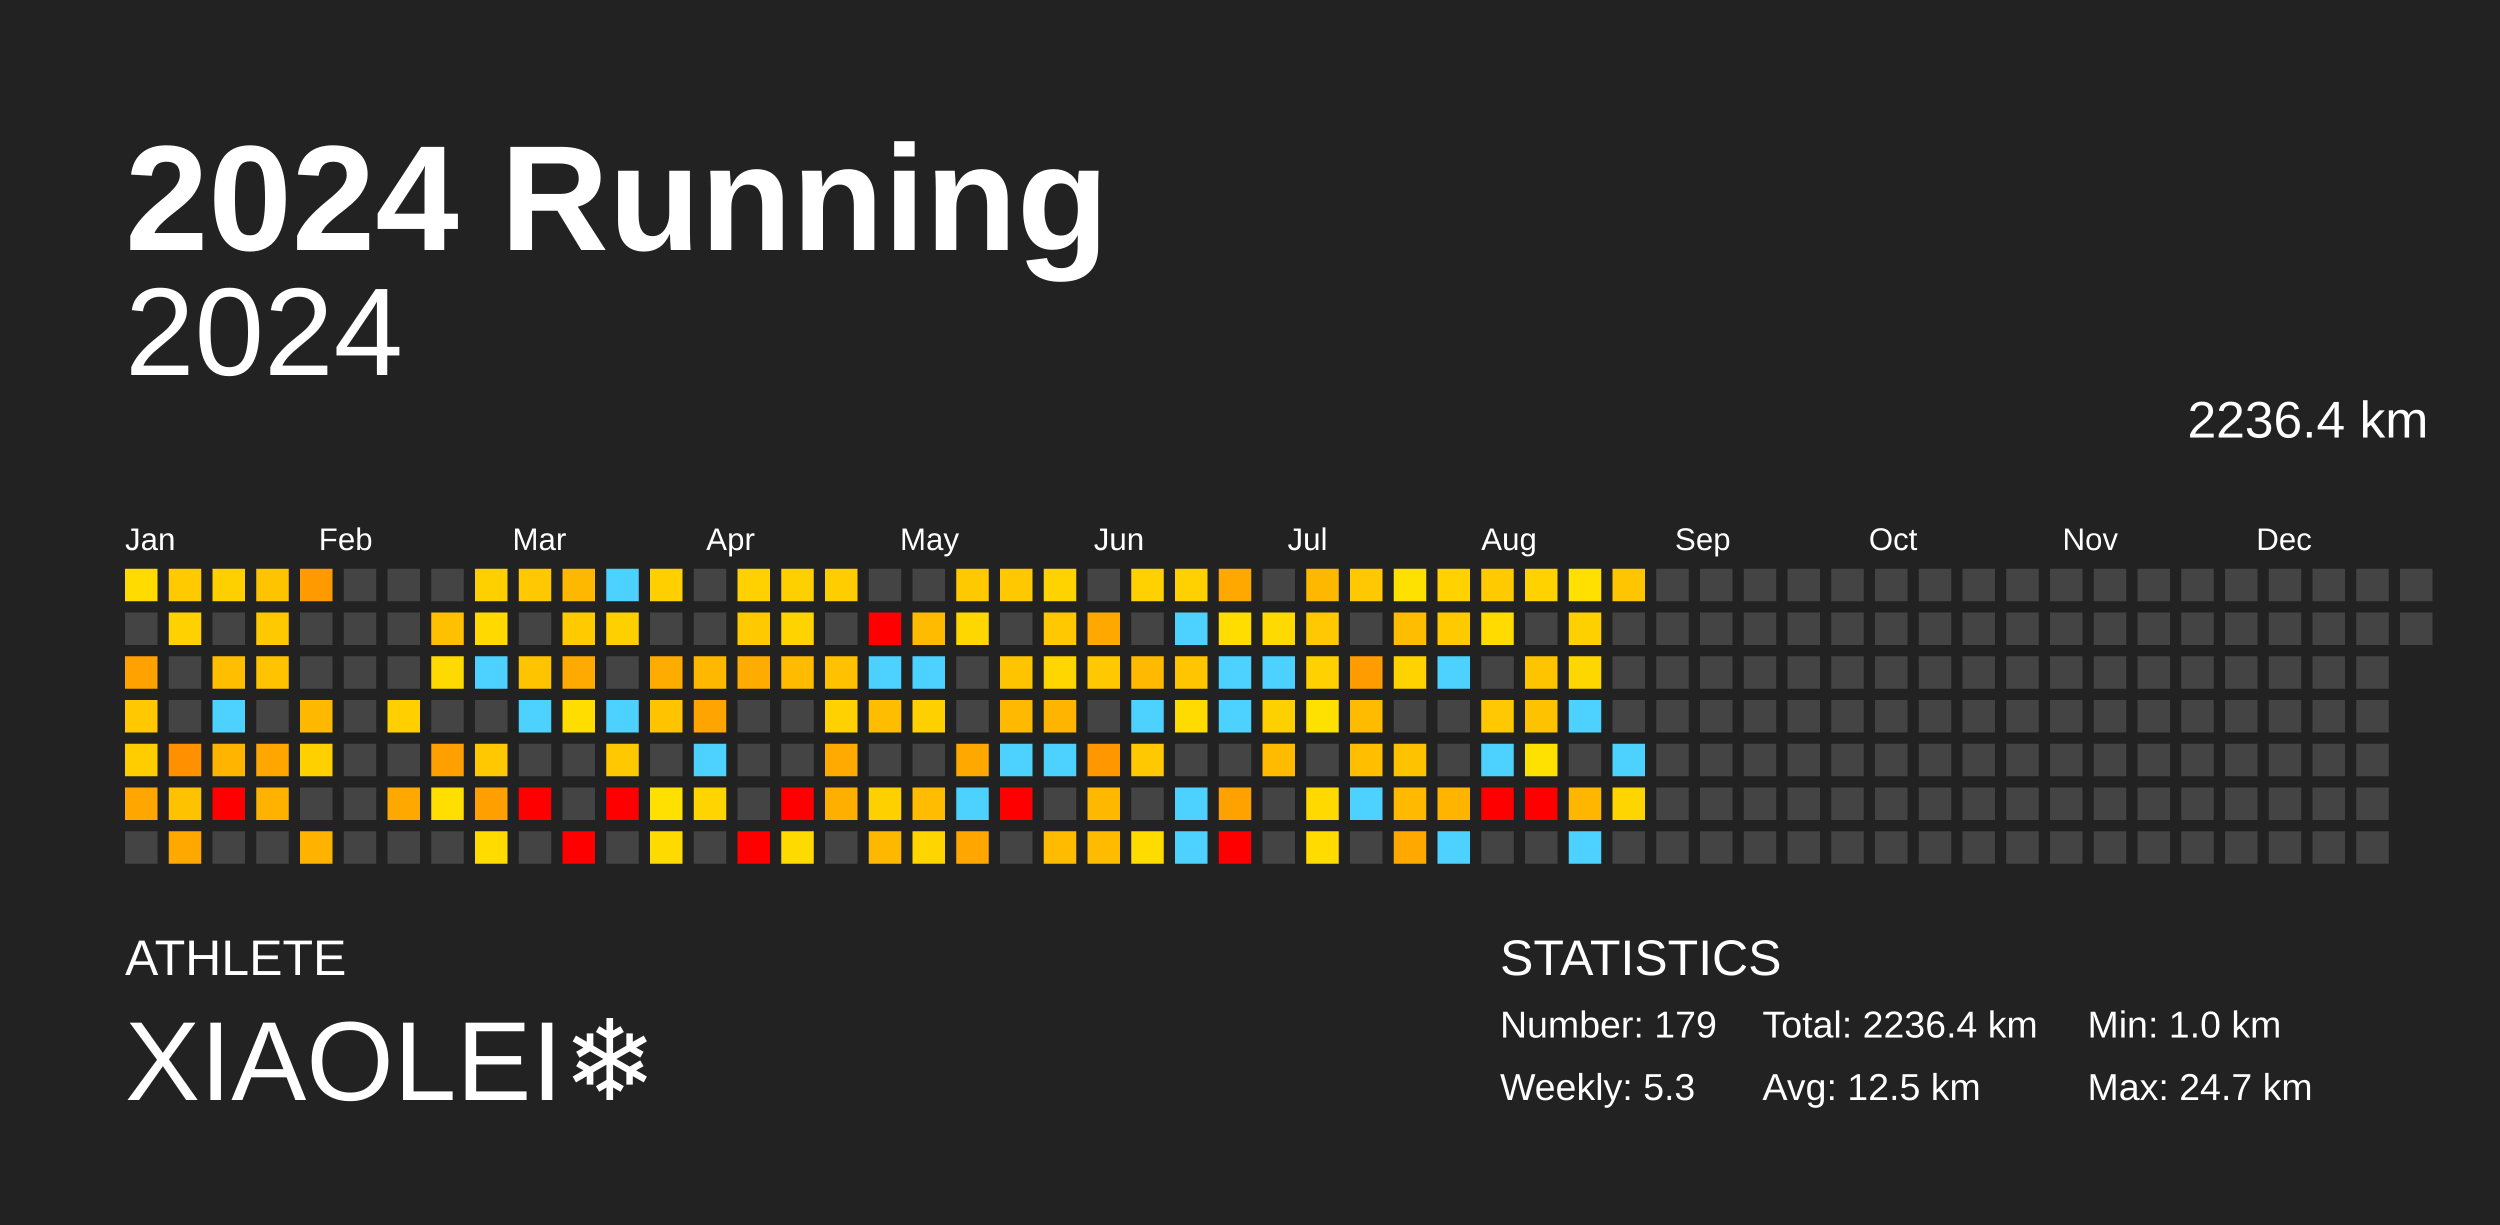
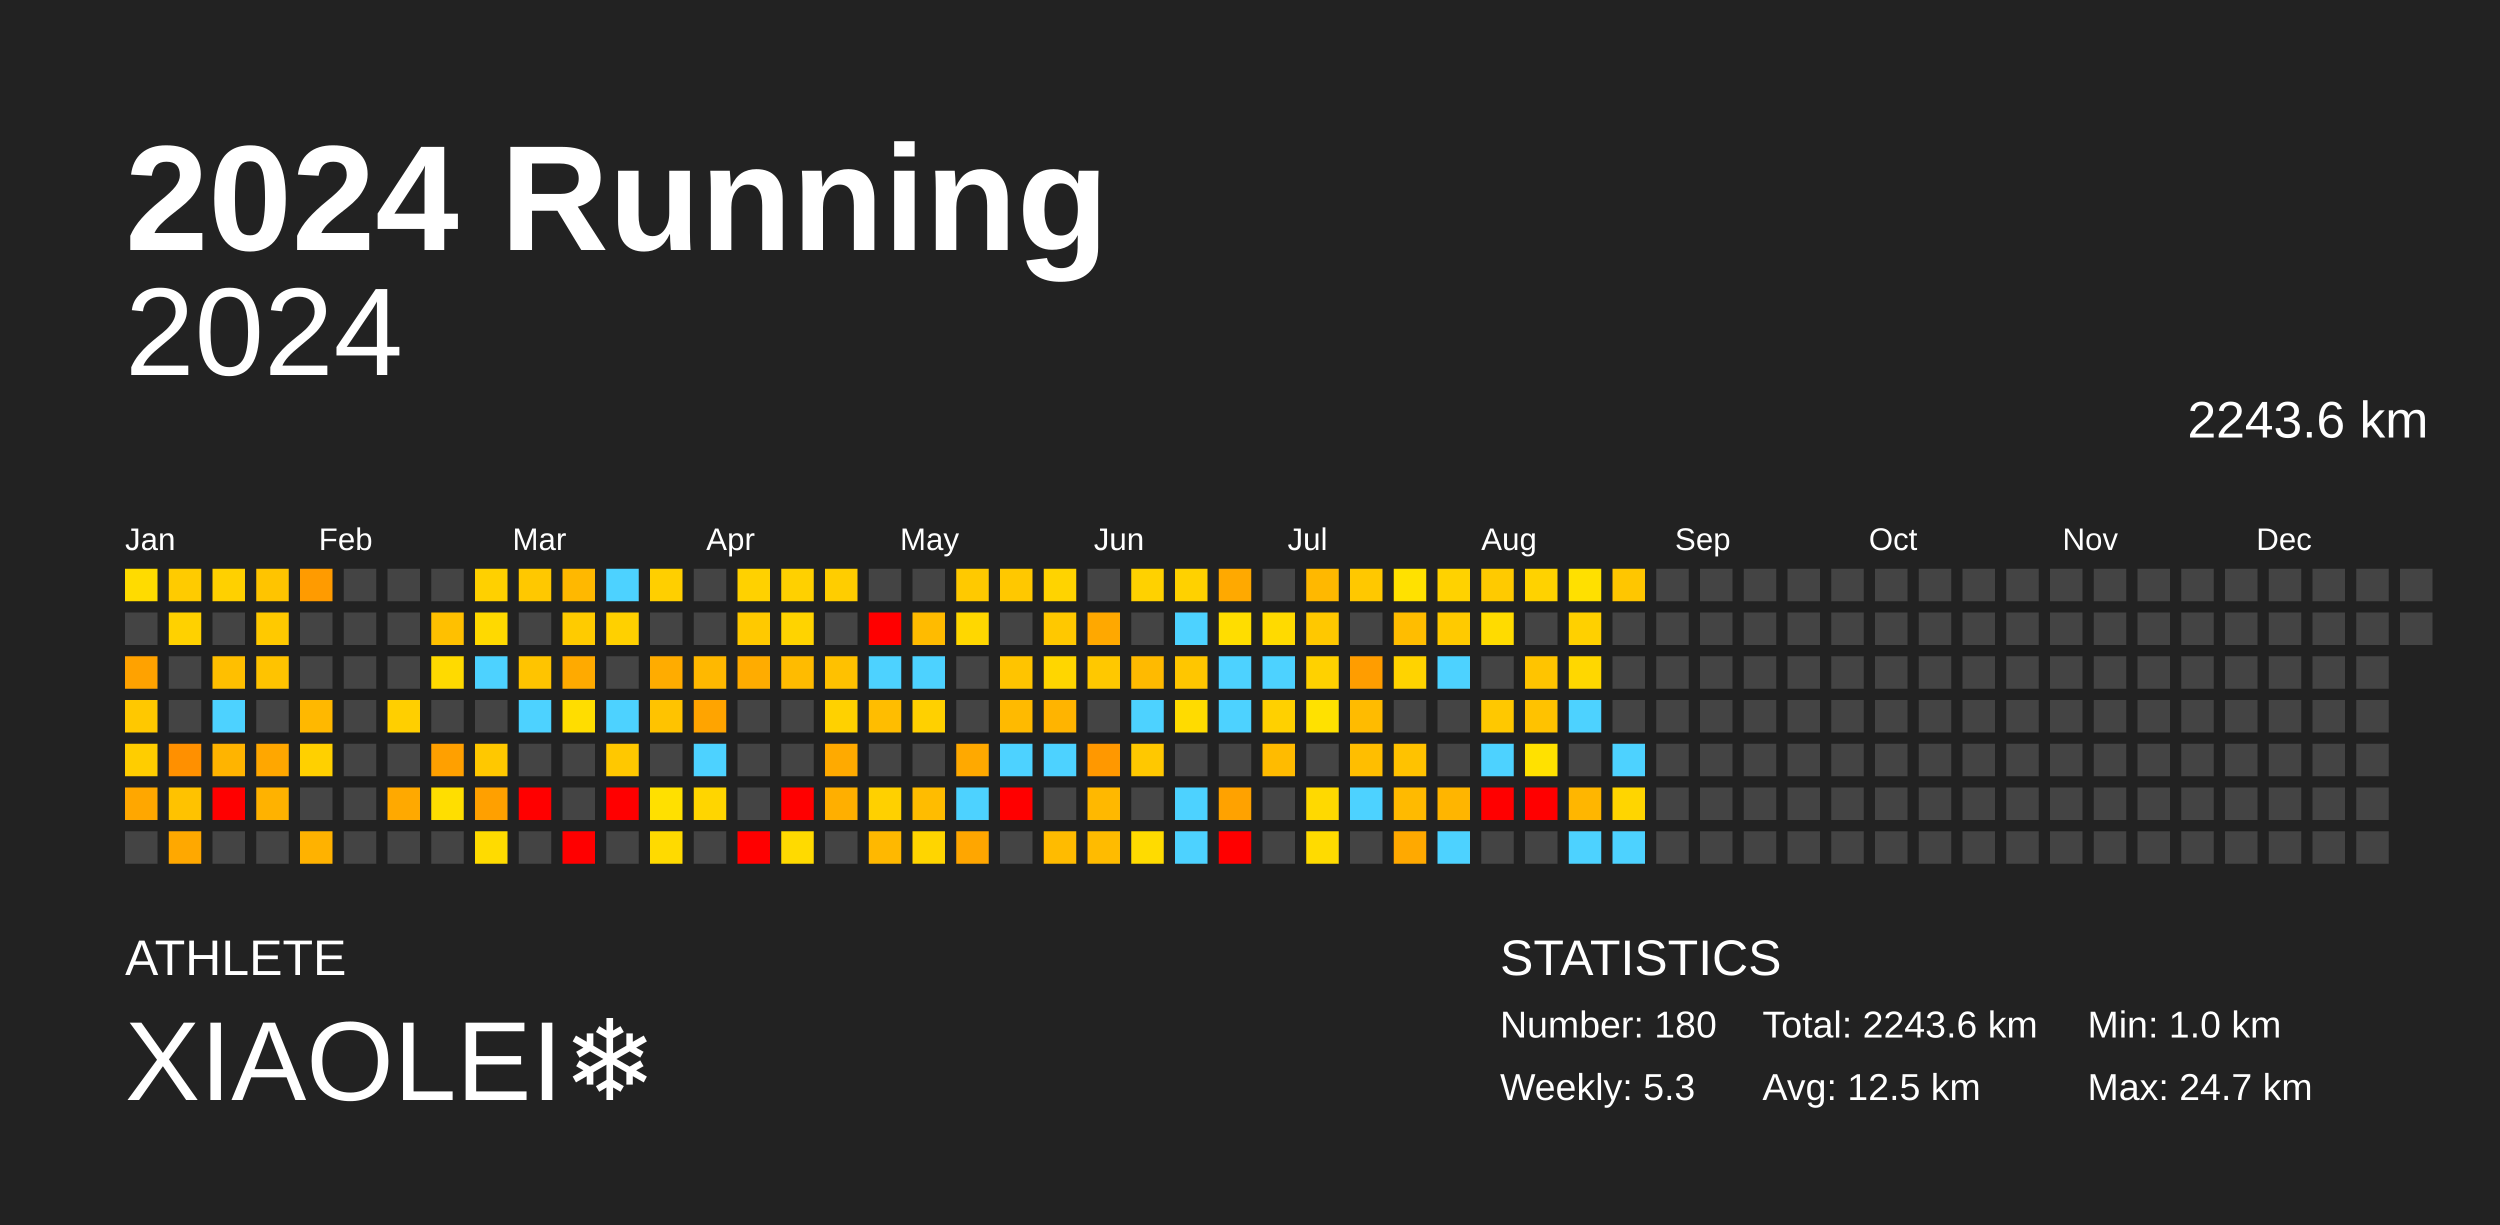
<svg xmlns="http://www.w3.org/2000/svg" baseProfile="full" height="98mm" version="1.1" viewBox="0,0,200,98" width="200mm">
  <defs />
  <rect fill="#222222" height="98" width="200" x="0" y="0" />
  <text fill="#FFFFFF" style="font-size:12px; font-family:Arial; font-weight:bold;" x="10" y="20">2024 Running</text>
  <text fill="#FFFFFF" style="font-size:4px; font-family:Arial" x="10" y="78">ATHLETE</text>
  <text fill="#FFFFFF" style="font-size:9px; font-family:Arial" x="10" y="88">XIAOLEI❄️</text>
  <text fill="#FFFFFF" style="font-size:4px; font-family:Arial" x="120" y="78">STATISTICS</text>
-   <text fill="#FFFFFF" style="font-size:3px; font-family:Arial" x="120" y="83">Number: 179</text>
+   <text fill="#FFFFFF" style="font-size:3px; font-family:Arial" x="120" y="83">Number: 180</text>
  <text fill="#FFFFFF" style="font-size:3px; font-family:Arial" x="120" y="88">Weekly: 5.3</text>
-   <text fill="#FFFFFF" style="font-size:3px; font-family:Arial" x="141" y="83">Total: 2236.4 km</text>
+   <text fill="#FFFFFF" style="font-size:3px; font-family:Arial" x="141" y="83">Total: 2243.6 km</text>
  <text fill="#FFFFFF" style="font-size:3px; font-family:Arial" x="141" y="88">Avg: 12.5 km</text>
  <text fill="#FFFFFF" style="font-size:3px; font-family:Arial" x="167" y="83">Min: 1.0 km</text>
  <text fill="#FFFFFF" style="font-size:3px; font-family:Arial" x="167" y="88">Max: 24.7 km</text>
  <text alignment-baseline="hanging" fill="#FFFFFF" style="font-size:10.0px; font-family:Arial;" x="10" y="30">2024</text>
-   <text alignment-baseline="hanging" fill="#FFFFFF" style="font-size:4.125px; font-family:Arial;" x="175" y="35">2236.4 km</text>
+   <text alignment-baseline="hanging" fill="#FFFFFF" style="font-size:4.125px; font-family:Arial;" x="175" y="35">2243.6 km</text>
  <text fill="#FFFFFF" style="font-size:2.5px; font-family:Arial" x="10.0" y="44">Jan</text>
  <text fill="#FFFFFF" style="font-size:2.5px; font-family:Arial" x="25.5" y="44">Feb</text>
  <text fill="#FFFFFF" style="font-size:2.5px; font-family:Arial" x="41.0" y="44">Mar</text>
  <text fill="#FFFFFF" style="font-size:2.5px; font-family:Arial" x="56.5" y="44">Apr</text>
  <text fill="#FFFFFF" style="font-size:2.5px; font-family:Arial" x="72.0" y="44">May</text>
  <text fill="#FFFFFF" style="font-size:2.5px; font-family:Arial" x="87.5" y="44">Jun</text>
  <text fill="#FFFFFF" style="font-size:2.5px; font-family:Arial" x="103.0" y="44">Jul</text>
  <text fill="#FFFFFF" style="font-size:2.5px; font-family:Arial" x="118.5" y="44">Aug</text>
  <text fill="#FFFFFF" style="font-size:2.5px; font-family:Arial" x="134.0" y="44">Sep</text>
  <text fill="#FFFFFF" style="font-size:2.5px; font-family:Arial" x="149.5" y="44">Oct</text>
  <text fill="#FFFFFF" style="font-size:2.5px; font-family:Arial" x="165.0" y="44">Nov</text>
  <text fill="#FFFFFF" style="font-size:2.5px; font-family:Arial" x="180.5" y="44">Dec</text>
  <rect fill="#ffdb00" height="2.6" width="2.6" x="10.0" y="45.5" />
  <rect fill="#444444" height="2.6" width="2.6" x="10.0" y="49.0" />
  <rect fill="#ffa200" height="2.6" width="2.6" x="10.0" y="52.5" />
  <rect fill="#ffc800" height="2.6" width="2.6" x="10.0" y="56.0" />
  <rect fill="#ffcd00" height="2.6" width="2.6" x="10.0" y="59.5" />
  <rect fill="#ffa700" height="2.6" width="2.6" x="10.0" y="63.0" />
  <rect fill="#444444" height="2.6" width="2.6" x="10.0" y="66.5" />
  <rect fill="#ffcb00" height="2.6" width="2.6" x="13.5" y="45.5" />
  <rect fill="#ffd100" height="2.6" width="2.6" x="13.5" y="49.0" />
  <rect fill="#444444" height="2.6" width="2.6" x="13.5" y="52.5" />
  <rect fill="#444444" height="2.6" width="2.6" x="13.5" y="56.0" />
  <rect fill="#ff9000" height="2.6" width="2.6" x="13.5" y="59.5" />
  <rect fill="#ffc200" height="2.6" width="2.6" x="13.5" y="63.0" />
  <rect fill="#ffa800" height="2.6" width="2.6" x="13.5" y="66.5" />
  <rect fill="#ffd000" height="2.6" width="2.6" x="17.0" y="45.5" />
  <rect fill="#444444" height="2.6" width="2.6" x="17.0" y="49.0" />
  <rect fill="#ffbf00" height="2.6" width="2.6" x="17.0" y="52.5" />
  <rect fill="#4dd2ff" height="2.6" width="2.6" x="17.0" y="56.0" />
  <rect fill="#ffb400" height="2.6" width="2.6" x="17.0" y="59.5" />
  <rect fill="red" height="2.6" width="2.6" x="17.0" y="63.0" />
  <rect fill="#444444" height="2.6" width="2.6" x="17.0" y="66.5" />
  <rect fill="#ffc400" height="2.6" width="2.6" x="20.5" y="45.5" />
  <rect fill="#ffc900" height="2.6" width="2.6" x="20.5" y="49.0" />
  <rect fill="#ffc300" height="2.6" width="2.6" x="20.5" y="52.5" />
  <rect fill="#444444" height="2.6" width="2.6" x="20.5" y="56.0" />
  <rect fill="#ffa700" height="2.6" width="2.6" x="20.5" y="59.5" />
  <rect fill="#ffb200" height="2.6" width="2.6" x="20.5" y="63.0" />
  <rect fill="#444444" height="2.6" width="2.6" x="20.5" y="66.5" />
  <rect fill="#ff9b00" height="2.6" width="2.6" x="24.0" y="45.5" />
  <rect fill="#444444" height="2.6" width="2.6" x="24.0" y="49.0" />
  <rect fill="#444444" height="2.6" width="2.6" x="24.0" y="52.5" />
  <rect fill="#ffb800" height="2.6" width="2.6" x="24.0" y="56.0" />
  <rect fill="#ffd000" height="2.6" width="2.6" x="24.0" y="59.5" />
  <rect fill="#444444" height="2.6" width="2.6" x="24.0" y="63.0" />
  <rect fill="#ffb200" height="2.6" width="2.6" x="24.0" y="66.5" />
  <rect fill="#444444" height="2.6" width="2.6" x="27.5" y="45.5" />
  <rect fill="#444444" height="2.6" width="2.6" x="27.5" y="49.0" />
  <rect fill="#444444" height="2.6" width="2.6" x="27.5" y="52.5" />
  <rect fill="#444444" height="2.6" width="2.6" x="27.5" y="56.0" />
  <rect fill="#444444" height="2.6" width="2.6" x="27.5" y="59.5" />
  <rect fill="#444444" height="2.6" width="2.6" x="27.5" y="63.0" />
  <rect fill="#444444" height="2.6" width="2.6" x="27.5" y="66.5" />
  <rect fill="#444444" height="2.6" width="2.6" x="31.0" y="45.5" />
  <rect fill="#444444" height="2.6" width="2.6" x="31.0" y="49.0" />
  <rect fill="#444444" height="2.6" width="2.6" x="31.0" y="52.5" />
  <rect fill="#ffcf00" height="2.6" width="2.6" x="31.0" y="56.0" />
  <rect fill="#444444" height="2.6" width="2.6" x="31.0" y="59.5" />
  <rect fill="#ffa900" height="2.6" width="2.6" x="31.0" y="63.0" />
  <rect fill="#444444" height="2.6" width="2.6" x="31.0" y="66.5" />
  <rect fill="#444444" height="2.6" width="2.6" x="34.5" y="45.5" />
  <rect fill="#ffc000" height="2.6" width="2.6" x="34.5" y="49.0" />
  <rect fill="#ffda00" height="2.6" width="2.6" x="34.5" y="52.5" />
  <rect fill="#444444" height="2.6" width="2.6" x="34.5" y="56.0" />
  <rect fill="#ffa000" height="2.6" width="2.6" x="34.5" y="59.5" />
  <rect fill="#ffde00" height="2.6" width="2.6" x="34.5" y="63.0" />
  <rect fill="#444444" height="2.6" width="2.6" x="34.5" y="66.5" />
  <rect fill="#ffd000" height="2.6" width="2.6" x="38.0" y="45.5" />
  <rect fill="#ffd900" height="2.6" width="2.6" x="38.0" y="49.0" />
  <rect fill="#4dd2ff" height="2.6" width="2.6" x="38.0" y="52.5" />
  <rect fill="#444444" height="2.6" width="2.6" x="38.0" y="56.0" />
  <rect fill="#ffc800" height="2.6" width="2.6" x="38.0" y="59.5" />
  <rect fill="#ffa000" height="2.6" width="2.6" x="38.0" y="63.0" />
  <rect fill="#ffdb00" height="2.6" width="2.6" x="38.0" y="66.5" />
  <rect fill="#ffc800" height="2.6" width="2.6" x="41.5" y="45.5" />
  <rect fill="#444444" height="2.6" width="2.6" x="41.5" y="49.0" />
  <rect fill="#ffc400" height="2.6" width="2.6" x="41.5" y="52.5" />
  <rect fill="#4dd2ff" height="2.6" width="2.6" x="41.5" y="56.0" />
  <rect fill="#444444" height="2.6" width="2.6" x="41.5" y="59.5" />
  <rect fill="red" height="2.6" width="2.6" x="41.5" y="63.0" />
  <rect fill="#444444" height="2.6" width="2.6" x="41.5" y="66.5" />
  <rect fill="#ffb800" height="2.6" width="2.6" x="45.0" y="45.5" />
  <rect fill="#ffcb00" height="2.6" width="2.6" x="45.0" y="49.0" />
  <rect fill="#ffaa00" height="2.6" width="2.6" x="45.0" y="52.5" />
  <rect fill="#ffdd00" height="2.6" width="2.6" x="45.0" y="56.0" />
  <rect fill="#444444" height="2.6" width="2.6" x="45.0" y="59.5" />
  <rect fill="#444444" height="2.6" width="2.6" x="45.0" y="63.0" />
  <rect fill="red" height="2.6" width="2.6" x="45.0" y="66.5" />
  <rect fill="#4dd2ff" height="2.6" width="2.6" x="48.5" y="45.5" />
  <rect fill="#ffd000" height="2.6" width="2.6" x="48.5" y="49.0" />
  <rect fill="#444444" height="2.6" width="2.6" x="48.5" y="52.5" />
  <rect fill="#4dd2ff" height="2.6" width="2.6" x="48.5" y="56.0" />
  <rect fill="#ffc800" height="2.6" width="2.6" x="48.5" y="59.5" />
  <rect fill="red" height="2.6" width="2.6" x="48.5" y="63.0" />
  <rect fill="#444444" height="2.6" width="2.6" x="48.5" y="66.5" />
  <rect fill="#ffcf00" height="2.6" width="2.6" x="52.0" y="45.5" />
  <rect fill="#444444" height="2.6" width="2.6" x="52.0" y="49.0" />
  <rect fill="#ffac00" height="2.6" width="2.6" x="52.0" y="52.5" />
  <rect fill="#ffc300" height="2.6" width="2.6" x="52.0" y="56.0" />
  <rect fill="#444444" height="2.6" width="2.6" x="52.0" y="59.5" />
  <rect fill="#ffe000" height="2.6" width="2.6" x="52.0" y="63.0" />
  <rect fill="#ffda00" height="2.6" width="2.6" x="52.0" y="66.5" />
  <rect fill="#444444" height="2.6" width="2.6" x="55.5" y="45.5" />
  <rect fill="#444444" height="2.6" width="2.6" x="55.5" y="49.0" />
  <rect fill="#ffb800" height="2.6" width="2.6" x="55.5" y="52.5" />
  <rect fill="#ffa400" height="2.6" width="2.6" x="55.5" y="56.0" />
  <rect fill="#4dd2ff" height="2.6" width="2.6" x="55.5" y="59.5" />
  <rect fill="#ffd500" height="2.6" width="2.6" x="55.5" y="63.0" />
  <rect fill="#444444" height="2.6" width="2.6" x="55.5" y="66.5" />
  <rect fill="#ffd100" height="2.6" width="2.6" x="59.0" y="45.5" />
  <rect fill="#ffc900" height="2.6" width="2.6" x="59.0" y="49.0" />
  <rect fill="#ffac00" height="2.6" width="2.6" x="59.0" y="52.5" />
  <rect fill="#444444" height="2.6" width="2.6" x="59.0" y="56.0" />
  <rect fill="#444444" height="2.6" width="2.6" x="59.0" y="59.5" />
  <rect fill="#444444" height="2.6" width="2.6" x="59.0" y="63.0" />
  <rect fill="red" height="2.6" width="2.6" x="59.0" y="66.5" />
  <rect fill="#ffd000" height="2.6" width="2.6" x="62.5" y="45.5" />
  <rect fill="#ffd300" height="2.6" width="2.6" x="62.5" y="49.0" />
  <rect fill="#ffbb00" height="2.6" width="2.6" x="62.5" y="52.5" />
  <rect fill="#444444" height="2.6" width="2.6" x="62.5" y="56.0" />
  <rect fill="#444444" height="2.6" width="2.6" x="62.5" y="59.5" />
  <rect fill="red" height="2.6" width="2.6" x="62.5" y="63.0" />
  <rect fill="#ffda00" height="2.6" width="2.6" x="62.5" y="66.5" />
  <rect fill="#ffcd00" height="2.6" width="2.6" x="66.0" y="45.5" />
  <rect fill="#444444" height="2.6" width="2.6" x="66.0" y="49.0" />
  <rect fill="#ffc100" height="2.6" width="2.6" x="66.0" y="52.5" />
  <rect fill="#ffd100" height="2.6" width="2.6" x="66.0" y="56.0" />
  <rect fill="#ffaa00" height="2.6" width="2.6" x="66.0" y="59.5" />
  <rect fill="#ffaf00" height="2.6" width="2.6" x="66.0" y="63.0" />
  <rect fill="#444444" height="2.6" width="2.6" x="66.0" y="66.5" />
  <rect fill="#444444" height="2.6" width="2.6" x="69.5" y="45.5" />
  <rect fill="red" height="2.6" width="2.6" x="69.5" y="49.0" />
  <rect fill="#4dd2ff" height="2.6" width="2.6" x="69.5" y="52.5" />
  <rect fill="#ffbd00" height="2.6" width="2.6" x="69.5" y="56.0" />
  <rect fill="#444444" height="2.6" width="2.6" x="69.5" y="59.5" />
  <rect fill="#ffd000" height="2.6" width="2.6" x="69.5" y="63.0" />
  <rect fill="#ffb800" height="2.6" width="2.6" x="69.5" y="66.5" />
  <rect fill="#444444" height="2.6" width="2.6" x="73.0" y="45.5" />
  <rect fill="#ffbb00" height="2.6" width="2.6" x="73.0" y="49.0" />
  <rect fill="#4dd2ff" height="2.6" width="2.6" x="73.0" y="52.5" />
  <rect fill="#ffd000" height="2.6" width="2.6" x="73.0" y="56.0" />
  <rect fill="#444444" height="2.6" width="2.6" x="73.0" y="59.5" />
  <rect fill="#ffbc00" height="2.6" width="2.6" x="73.0" y="63.0" />
  <rect fill="#ffd500" height="2.6" width="2.6" x="73.0" y="66.5" />
  <rect fill="#ffc900" height="2.6" width="2.6" x="76.5" y="45.5" />
  <rect fill="#ffd700" height="2.6" width="2.6" x="76.5" y="49.0" />
  <rect fill="#444444" height="2.6" width="2.6" x="76.5" y="52.5" />
  <rect fill="#444444" height="2.6" width="2.6" x="76.5" y="56.0" />
  <rect fill="#ffa900" height="2.6" width="2.6" x="76.5" y="59.5" />
  <rect fill="#4dd2ff" height="2.6" width="2.6" x="76.5" y="63.0" />
  <rect fill="#ffa600" height="2.6" width="2.6" x="76.5" y="66.5" />
  <rect fill="#ffc800" height="2.6" width="2.6" x="80.0" y="45.5" />
  <rect fill="#444444" height="2.6" width="2.6" x="80.0" y="49.0" />
  <rect fill="#ffc400" height="2.6" width="2.6" x="80.0" y="52.5" />
  <rect fill="#ffba00" height="2.6" width="2.6" x="80.0" y="56.0" />
  <rect fill="#4dd2ff" height="2.6" width="2.6" x="80.0" y="59.5" />
  <rect fill="red" height="2.6" width="2.6" x="80.0" y="63.0" />
  <rect fill="#444444" height="2.6" width="2.6" x="80.0" y="66.5" />
  <rect fill="#ffd300" height="2.6" width="2.6" x="83.5" y="45.5" />
  <rect fill="#ffc800" height="2.6" width="2.6" x="83.5" y="49.0" />
  <rect fill="#ffd600" height="2.6" width="2.6" x="83.5" y="52.5" />
  <rect fill="#ffb400" height="2.6" width="2.6" x="83.5" y="56.0" />
  <rect fill="#4dd2ff" height="2.6" width="2.6" x="83.5" y="59.5" />
  <rect fill="#444444" height="2.6" width="2.6" x="83.5" y="63.0" />
  <rect fill="#ffbb00" height="2.6" width="2.6" x="83.5" y="66.5" />
  <rect fill="#444444" height="2.6" width="2.6" x="87.0" y="45.5" />
  <rect fill="#ffa800" height="2.6" width="2.6" x="87.0" y="49.0" />
  <rect fill="#ffc800" height="2.6" width="2.6" x="87.0" y="52.5" />
  <rect fill="#444444" height="2.6" width="2.6" x="87.0" y="56.0" />
  <rect fill="#ff9800" height="2.6" width="2.6" x="87.0" y="59.5" />
  <rect fill="#ffb800" height="2.6" width="2.6" x="87.0" y="63.0" />
  <rect fill="#ffbb00" height="2.6" width="2.6" x="87.0" y="66.5" />
  <rect fill="#ffd100" height="2.6" width="2.6" x="90.5" y="45.5" />
  <rect fill="#444444" height="2.6" width="2.6" x="90.5" y="49.0" />
  <rect fill="#ffba00" height="2.6" width="2.6" x="90.5" y="52.5" />
  <rect fill="#4dd2ff" height="2.6" width="2.6" x="90.5" y="56.0" />
  <rect fill="#ffc800" height="2.6" width="2.6" x="90.5" y="59.5" />
  <rect fill="#444444" height="2.6" width="2.6" x="90.5" y="63.0" />
  <rect fill="#ffdb00" height="2.6" width="2.6" x="90.5" y="66.5" />
  <rect fill="#ffd100" height="2.6" width="2.6" x="94.0" y="45.5" />
  <rect fill="#4dd2ff" height="2.6" width="2.6" x="94.0" y="49.0" />
  <rect fill="#ffc600" height="2.6" width="2.6" x="94.0" y="52.5" />
  <rect fill="#ffdb00" height="2.6" width="2.6" x="94.0" y="56.0" />
  <rect fill="#444444" height="2.6" width="2.6" x="94.0" y="59.5" />
  <rect fill="#4dd2ff" height="2.6" width="2.6" x="94.0" y="63.0" />
  <rect fill="#4dd2ff" height="2.6" width="2.6" x="94.0" y="66.5" />
  <rect fill="#ffa900" height="2.6" width="2.6" x="97.5" y="45.5" />
  <rect fill="#ffdd00" height="2.6" width="2.6" x="97.5" y="49.0" />
  <rect fill="#4dd2ff" height="2.6" width="2.6" x="97.5" y="52.5" />
  <rect fill="#4dd2ff" height="2.6" width="2.6" x="97.5" y="56.0" />
  <rect fill="#444444" height="2.6" width="2.6" x="97.5" y="59.5" />
  <rect fill="#ffa200" height="2.6" width="2.6" x="97.5" y="63.0" />
  <rect fill="red" height="2.6" width="2.6" x="97.5" y="66.5" />
  <rect fill="#444444" height="2.6" width="2.6" x="101.0" y="45.5" />
  <rect fill="#ffda00" height="2.6" width="2.6" x="101.0" y="49.0" />
  <rect fill="#4dd2ff" height="2.6" width="2.6" x="101.0" y="52.5" />
  <rect fill="#ffd000" height="2.6" width="2.6" x="101.0" y="56.0" />
  <rect fill="#ffbb00" height="2.6" width="2.6" x="101.0" y="59.5" />
  <rect fill="#444444" height="2.6" width="2.6" x="101.0" y="63.0" />
  <rect fill="#444444" height="2.6" width="2.6" x="101.0" y="66.5" />
  <rect fill="#ffb800" height="2.6" width="2.6" x="104.5" y="45.5" />
  <rect fill="#ffc800" height="2.6" width="2.6" x="104.5" y="49.0" />
  <rect fill="#ffd100" height="2.6" width="2.6" x="104.5" y="52.5" />
  <rect fill="#ffe100" height="2.6" width="2.6" x="104.5" y="56.0" />
  <rect fill="#444444" height="2.6" width="2.6" x="104.5" y="59.5" />
  <rect fill="#ffd900" height="2.6" width="2.6" x="104.5" y="63.0" />
  <rect fill="#ffdb00" height="2.6" width="2.6" x="104.5" y="66.5" />
  <rect fill="#ffc800" height="2.6" width="2.6" x="108.0" y="45.5" />
  <rect fill="#444444" height="2.6" width="2.6" x="108.0" y="49.0" />
  <rect fill="#ff9d00" height="2.6" width="2.6" x="108.0" y="52.5" />
  <rect fill="#ffbb00" height="2.6" width="2.6" x="108.0" y="56.0" />
  <rect fill="#ffbe00" height="2.6" width="2.6" x="108.0" y="59.5" />
  <rect fill="#4dd2ff" height="2.6" width="2.6" x="108.0" y="63.0" />
  <rect fill="#444444" height="2.6" width="2.6" x="108.0" y="66.5" />
  <rect fill="#ffe100" height="2.6" width="2.6" x="111.5" y="45.5" />
  <rect fill="#ffbd00" height="2.6" width="2.6" x="111.5" y="49.0" />
  <rect fill="#ffd300" height="2.6" width="2.6" x="111.5" y="52.5" />
  <rect fill="#444444" height="2.6" width="2.6" x="111.5" y="56.0" />
  <rect fill="#ffc200" height="2.6" width="2.6" x="111.5" y="59.5" />
  <rect fill="#ffba00" height="2.6" width="2.6" x="111.5" y="63.0" />
  <rect fill="#ffa900" height="2.6" width="2.6" x="111.5" y="66.5" />
  <rect fill="#ffd200" height="2.6" width="2.6" x="115.0" y="45.5" />
  <rect fill="#ffca00" height="2.6" width="2.6" x="115.0" y="49.0" />
  <rect fill="#4dd2ff" height="2.6" width="2.6" x="115.0" y="52.5" />
  <rect fill="#444444" height="2.6" width="2.6" x="115.0" y="56.0" />
  <rect fill="#444444" height="2.6" width="2.6" x="115.0" y="59.5" />
  <rect fill="#ffb500" height="2.6" width="2.6" x="115.0" y="63.0" />
  <rect fill="#4dd2ff" height="2.6" width="2.6" x="115.0" y="66.5" />
  <rect fill="#ffca00" height="2.6" width="2.6" x="118.5" y="45.5" />
  <rect fill="#ffdb00" height="2.6" width="2.6" x="118.5" y="49.0" />
  <rect fill="#444444" height="2.6" width="2.6" x="118.5" y="52.5" />
  <rect fill="#ffc800" height="2.6" width="2.6" x="118.5" y="56.0" />
  <rect fill="#4dd2ff" height="2.6" width="2.6" x="118.5" y="59.5" />
  <rect fill="red" height="2.6" width="2.6" x="118.5" y="63.0" />
  <rect fill="#444444" height="2.6" width="2.6" x="118.5" y="66.5" />
  <rect fill="#ffd200" height="2.6" width="2.6" x="122.0" y="45.5" />
  <rect fill="#444444" height="2.6" width="2.6" x="122.0" y="49.0" />
  <rect fill="#ffc400" height="2.6" width="2.6" x="122.0" y="52.5" />
  <rect fill="#ffc200" height="2.6" width="2.6" x="122.0" y="56.0" />
  <rect fill="#ffe100" height="2.6" width="2.6" x="122.0" y="59.5" />
  <rect fill="red" height="2.6" width="2.6" x="122.0" y="63.0" />
  <rect fill="#444444" height="2.6" width="2.6" x="122.0" y="66.5" />
  <rect fill="#ffe000" height="2.6" width="2.6" x="125.5" y="45.5" />
  <rect fill="#ffd000" height="2.6" width="2.6" x="125.5" y="49.0" />
  <rect fill="#ffd700" height="2.6" width="2.6" x="125.5" y="52.5" />
  <rect fill="#4dd2ff" height="2.6" width="2.6" x="125.5" y="56.0" />
  <rect fill="#444444" height="2.6" width="2.6" x="125.5" y="59.5" />
  <rect fill="#ffb600" height="2.6" width="2.6" x="125.5" y="63.0" />
  <rect fill="#4dd2ff" height="2.6" width="2.6" x="125.5" y="66.5" />
  <rect fill="#ffc600" height="2.6" width="2.6" x="129.0" y="45.5" />
  <rect fill="#444444" height="2.6" width="2.6" x="129.0" y="49.0" />
  <rect fill="#444444" height="2.6" width="2.6" x="129.0" y="52.5" />
  <rect fill="#444444" height="2.6" width="2.6" x="129.0" y="56.0" />
  <rect fill="#4dd2ff" height="2.6" width="2.6" x="129.0" y="59.5" />
  <rect fill="#ffd500" height="2.6" width="2.6" x="129.0" y="63.0" />
-   <rect fill="#444444" height="2.6" width="2.6" x="129.0" y="66.5" />
+   <rect fill="#4dd2ff" height="2.6" width="2.6" x="129.0" y="66.5" />
  <rect fill="#444444" height="2.6" width="2.6" x="132.5" y="45.5" />
  <rect fill="#444444" height="2.6" width="2.6" x="132.5" y="49.0" />
  <rect fill="#444444" height="2.6" width="2.6" x="132.5" y="52.5" />
  <rect fill="#444444" height="2.6" width="2.6" x="132.5" y="56.0" />
  <rect fill="#444444" height="2.6" width="2.6" x="132.5" y="59.5" />
  <rect fill="#444444" height="2.6" width="2.6" x="132.5" y="63.0" />
  <rect fill="#444444" height="2.6" width="2.6" x="132.5" y="66.5" />
  <rect fill="#444444" height="2.6" width="2.6" x="136.0" y="45.5" />
  <rect fill="#444444" height="2.6" width="2.6" x="136.0" y="49.0" />
  <rect fill="#444444" height="2.6" width="2.6" x="136.0" y="52.5" />
  <rect fill="#444444" height="2.6" width="2.6" x="136.0" y="56.0" />
  <rect fill="#444444" height="2.6" width="2.6" x="136.0" y="59.5" />
  <rect fill="#444444" height="2.6" width="2.6" x="136.0" y="63.0" />
  <rect fill="#444444" height="2.6" width="2.6" x="136.0" y="66.5" />
  <rect fill="#444444" height="2.6" width="2.6" x="139.5" y="45.5" />
  <rect fill="#444444" height="2.6" width="2.6" x="139.5" y="49.0" />
  <rect fill="#444444" height="2.6" width="2.6" x="139.5" y="52.5" />
  <rect fill="#444444" height="2.6" width="2.6" x="139.5" y="56.0" />
  <rect fill="#444444" height="2.6" width="2.6" x="139.5" y="59.5" />
  <rect fill="#444444" height="2.6" width="2.6" x="139.5" y="63.0" />
  <rect fill="#444444" height="2.6" width="2.6" x="139.5" y="66.5" />
  <rect fill="#444444" height="2.6" width="2.6" x="143.0" y="45.5" />
  <rect fill="#444444" height="2.6" width="2.6" x="143.0" y="49.0" />
  <rect fill="#444444" height="2.6" width="2.6" x="143.0" y="52.5" />
  <rect fill="#444444" height="2.6" width="2.6" x="143.0" y="56.0" />
  <rect fill="#444444" height="2.6" width="2.6" x="143.0" y="59.5" />
  <rect fill="#444444" height="2.6" width="2.6" x="143.0" y="63.0" />
  <rect fill="#444444" height="2.6" width="2.6" x="143.0" y="66.5" />
  <rect fill="#444444" height="2.6" width="2.6" x="146.5" y="45.5" />
  <rect fill="#444444" height="2.6" width="2.6" x="146.5" y="49.0" />
  <rect fill="#444444" height="2.6" width="2.6" x="146.5" y="52.5" />
  <rect fill="#444444" height="2.6" width="2.6" x="146.5" y="56.0" />
  <rect fill="#444444" height="2.6" width="2.6" x="146.5" y="59.5" />
  <rect fill="#444444" height="2.6" width="2.6" x="146.5" y="63.0" />
  <rect fill="#444444" height="2.6" width="2.6" x="146.5" y="66.5" />
  <rect fill="#444444" height="2.6" width="2.6" x="150.0" y="45.5" />
  <rect fill="#444444" height="2.6" width="2.6" x="150.0" y="49.0" />
  <rect fill="#444444" height="2.6" width="2.6" x="150.0" y="52.5" />
  <rect fill="#444444" height="2.6" width="2.6" x="150.0" y="56.0" />
  <rect fill="#444444" height="2.6" width="2.6" x="150.0" y="59.5" />
  <rect fill="#444444" height="2.6" width="2.6" x="150.0" y="63.0" />
  <rect fill="#444444" height="2.6" width="2.6" x="150.0" y="66.5" />
  <rect fill="#444444" height="2.6" width="2.6" x="153.5" y="45.5" />
  <rect fill="#444444" height="2.6" width="2.6" x="153.5" y="49.0" />
  <rect fill="#444444" height="2.6" width="2.6" x="153.5" y="52.5" />
  <rect fill="#444444" height="2.6" width="2.6" x="153.5" y="56.0" />
  <rect fill="#444444" height="2.6" width="2.6" x="153.5" y="59.5" />
  <rect fill="#444444" height="2.6" width="2.6" x="153.5" y="63.0" />
  <rect fill="#444444" height="2.6" width="2.6" x="153.5" y="66.5" />
  <rect fill="#444444" height="2.6" width="2.6" x="157.0" y="45.5" />
  <rect fill="#444444" height="2.6" width="2.6" x="157.0" y="49.0" />
  <rect fill="#444444" height="2.6" width="2.6" x="157.0" y="52.5" />
  <rect fill="#444444" height="2.6" width="2.6" x="157.0" y="56.0" />
  <rect fill="#444444" height="2.6" width="2.6" x="157.0" y="59.5" />
  <rect fill="#444444" height="2.6" width="2.6" x="157.0" y="63.0" />
  <rect fill="#444444" height="2.6" width="2.6" x="157.0" y="66.5" />
  <rect fill="#444444" height="2.6" width="2.6" x="160.5" y="45.5" />
  <rect fill="#444444" height="2.6" width="2.6" x="160.5" y="49.0" />
  <rect fill="#444444" height="2.6" width="2.6" x="160.5" y="52.5" />
  <rect fill="#444444" height="2.6" width="2.6" x="160.5" y="56.0" />
  <rect fill="#444444" height="2.6" width="2.6" x="160.5" y="59.5" />
  <rect fill="#444444" height="2.6" width="2.6" x="160.5" y="63.0" />
  <rect fill="#444444" height="2.6" width="2.6" x="160.5" y="66.5" />
  <rect fill="#444444" height="2.6" width="2.6" x="164.0" y="45.5" />
  <rect fill="#444444" height="2.6" width="2.6" x="164.0" y="49.0" />
  <rect fill="#444444" height="2.6" width="2.6" x="164.0" y="52.5" />
  <rect fill="#444444" height="2.6" width="2.6" x="164.0" y="56.0" />
  <rect fill="#444444" height="2.6" width="2.6" x="164.0" y="59.5" />
  <rect fill="#444444" height="2.6" width="2.6" x="164.0" y="63.0" />
  <rect fill="#444444" height="2.6" width="2.6" x="164.0" y="66.5" />
  <rect fill="#444444" height="2.6" width="2.6" x="167.5" y="45.5" />
  <rect fill="#444444" height="2.6" width="2.6" x="167.5" y="49.0" />
  <rect fill="#444444" height="2.6" width="2.6" x="167.5" y="52.5" />
  <rect fill="#444444" height="2.6" width="2.6" x="167.5" y="56.0" />
  <rect fill="#444444" height="2.6" width="2.6" x="167.5" y="59.5" />
  <rect fill="#444444" height="2.6" width="2.6" x="167.5" y="63.0" />
  <rect fill="#444444" height="2.6" width="2.6" x="167.5" y="66.5" />
  <rect fill="#444444" height="2.6" width="2.6" x="171.0" y="45.5" />
  <rect fill="#444444" height="2.6" width="2.6" x="171.0" y="49.0" />
  <rect fill="#444444" height="2.6" width="2.6" x="171.0" y="52.5" />
  <rect fill="#444444" height="2.6" width="2.6" x="171.0" y="56.0" />
  <rect fill="#444444" height="2.6" width="2.6" x="171.0" y="59.5" />
  <rect fill="#444444" height="2.6" width="2.6" x="171.0" y="63.0" />
  <rect fill="#444444" height="2.6" width="2.6" x="171.0" y="66.5" />
  <rect fill="#444444" height="2.6" width="2.6" x="174.5" y="45.5" />
  <rect fill="#444444" height="2.6" width="2.6" x="174.5" y="49.0" />
  <rect fill="#444444" height="2.6" width="2.6" x="174.5" y="52.5" />
  <rect fill="#444444" height="2.6" width="2.6" x="174.5" y="56.0" />
  <rect fill="#444444" height="2.6" width="2.6" x="174.5" y="59.5" />
  <rect fill="#444444" height="2.6" width="2.6" x="174.5" y="63.0" />
  <rect fill="#444444" height="2.6" width="2.6" x="174.5" y="66.5" />
  <rect fill="#444444" height="2.6" width="2.6" x="178.0" y="45.5" />
  <rect fill="#444444" height="2.6" width="2.6" x="178.0" y="49.0" />
  <rect fill="#444444" height="2.6" width="2.6" x="178.0" y="52.5" />
  <rect fill="#444444" height="2.6" width="2.6" x="178.0" y="56.0" />
  <rect fill="#444444" height="2.6" width="2.6" x="178.0" y="59.5" />
  <rect fill="#444444" height="2.6" width="2.6" x="178.0" y="63.0" />
  <rect fill="#444444" height="2.6" width="2.6" x="178.0" y="66.5" />
  <rect fill="#444444" height="2.6" width="2.6" x="181.5" y="45.5" />
  <rect fill="#444444" height="2.6" width="2.6" x="181.5" y="49.0" />
  <rect fill="#444444" height="2.6" width="2.6" x="181.5" y="52.5" />
  <rect fill="#444444" height="2.6" width="2.6" x="181.5" y="56.0" />
  <rect fill="#444444" height="2.6" width="2.6" x="181.5" y="59.5" />
  <rect fill="#444444" height="2.6" width="2.6" x="181.5" y="63.0" />
  <rect fill="#444444" height="2.6" width="2.6" x="181.5" y="66.5" />
  <rect fill="#444444" height="2.6" width="2.6" x="185.0" y="45.5" />
  <rect fill="#444444" height="2.6" width="2.6" x="185.0" y="49.0" />
  <rect fill="#444444" height="2.6" width="2.6" x="185.0" y="52.5" />
  <rect fill="#444444" height="2.6" width="2.6" x="185.0" y="56.0" />
  <rect fill="#444444" height="2.6" width="2.6" x="185.0" y="59.5" />
  <rect fill="#444444" height="2.6" width="2.6" x="185.0" y="63.0" />
  <rect fill="#444444" height="2.6" width="2.6" x="185.0" y="66.5" />
  <rect fill="#444444" height="2.6" width="2.6" x="188.5" y="45.5" />
  <rect fill="#444444" height="2.6" width="2.6" x="188.5" y="49.0" />
  <rect fill="#444444" height="2.6" width="2.6" x="188.5" y="52.5" />
  <rect fill="#444444" height="2.6" width="2.6" x="188.5" y="56.0" />
  <rect fill="#444444" height="2.6" width="2.6" x="188.5" y="59.5" />
  <rect fill="#444444" height="2.6" width="2.6" x="188.5" y="63.0" />
  <rect fill="#444444" height="2.6" width="2.6" x="188.5" y="66.5" />
  <rect fill="#444444" height="2.6" width="2.6" x="192.0" y="45.5" />
  <rect fill="#444444" height="2.6" width="2.6" x="192.0" y="49.0" />
</svg>
